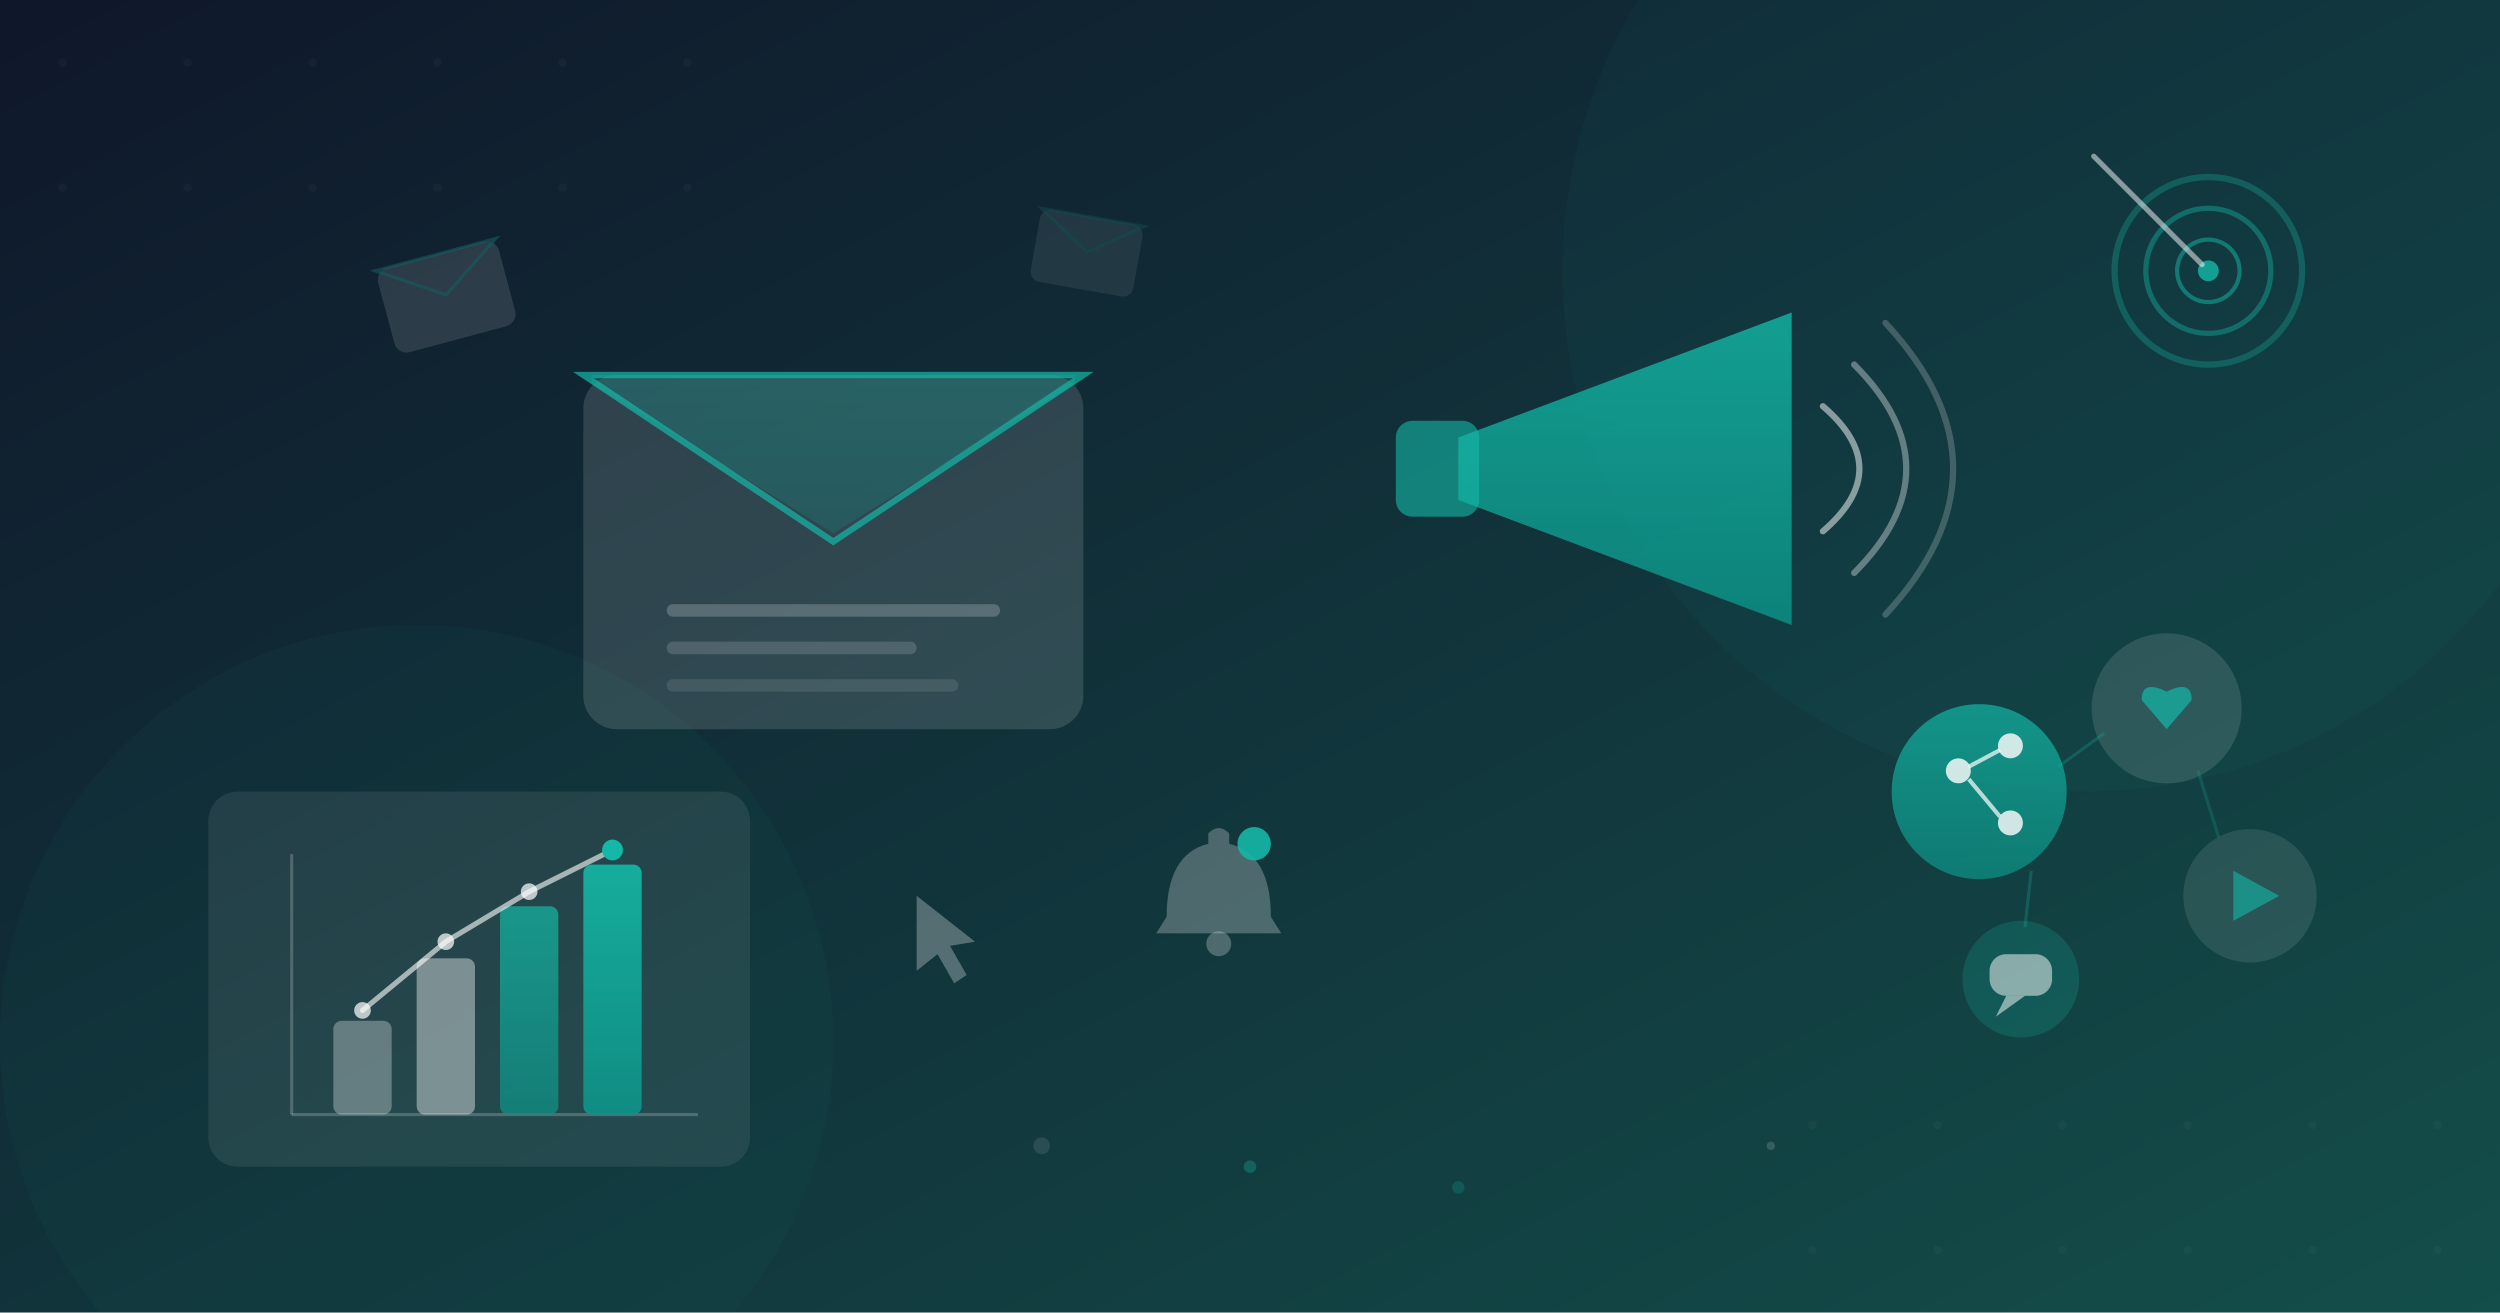
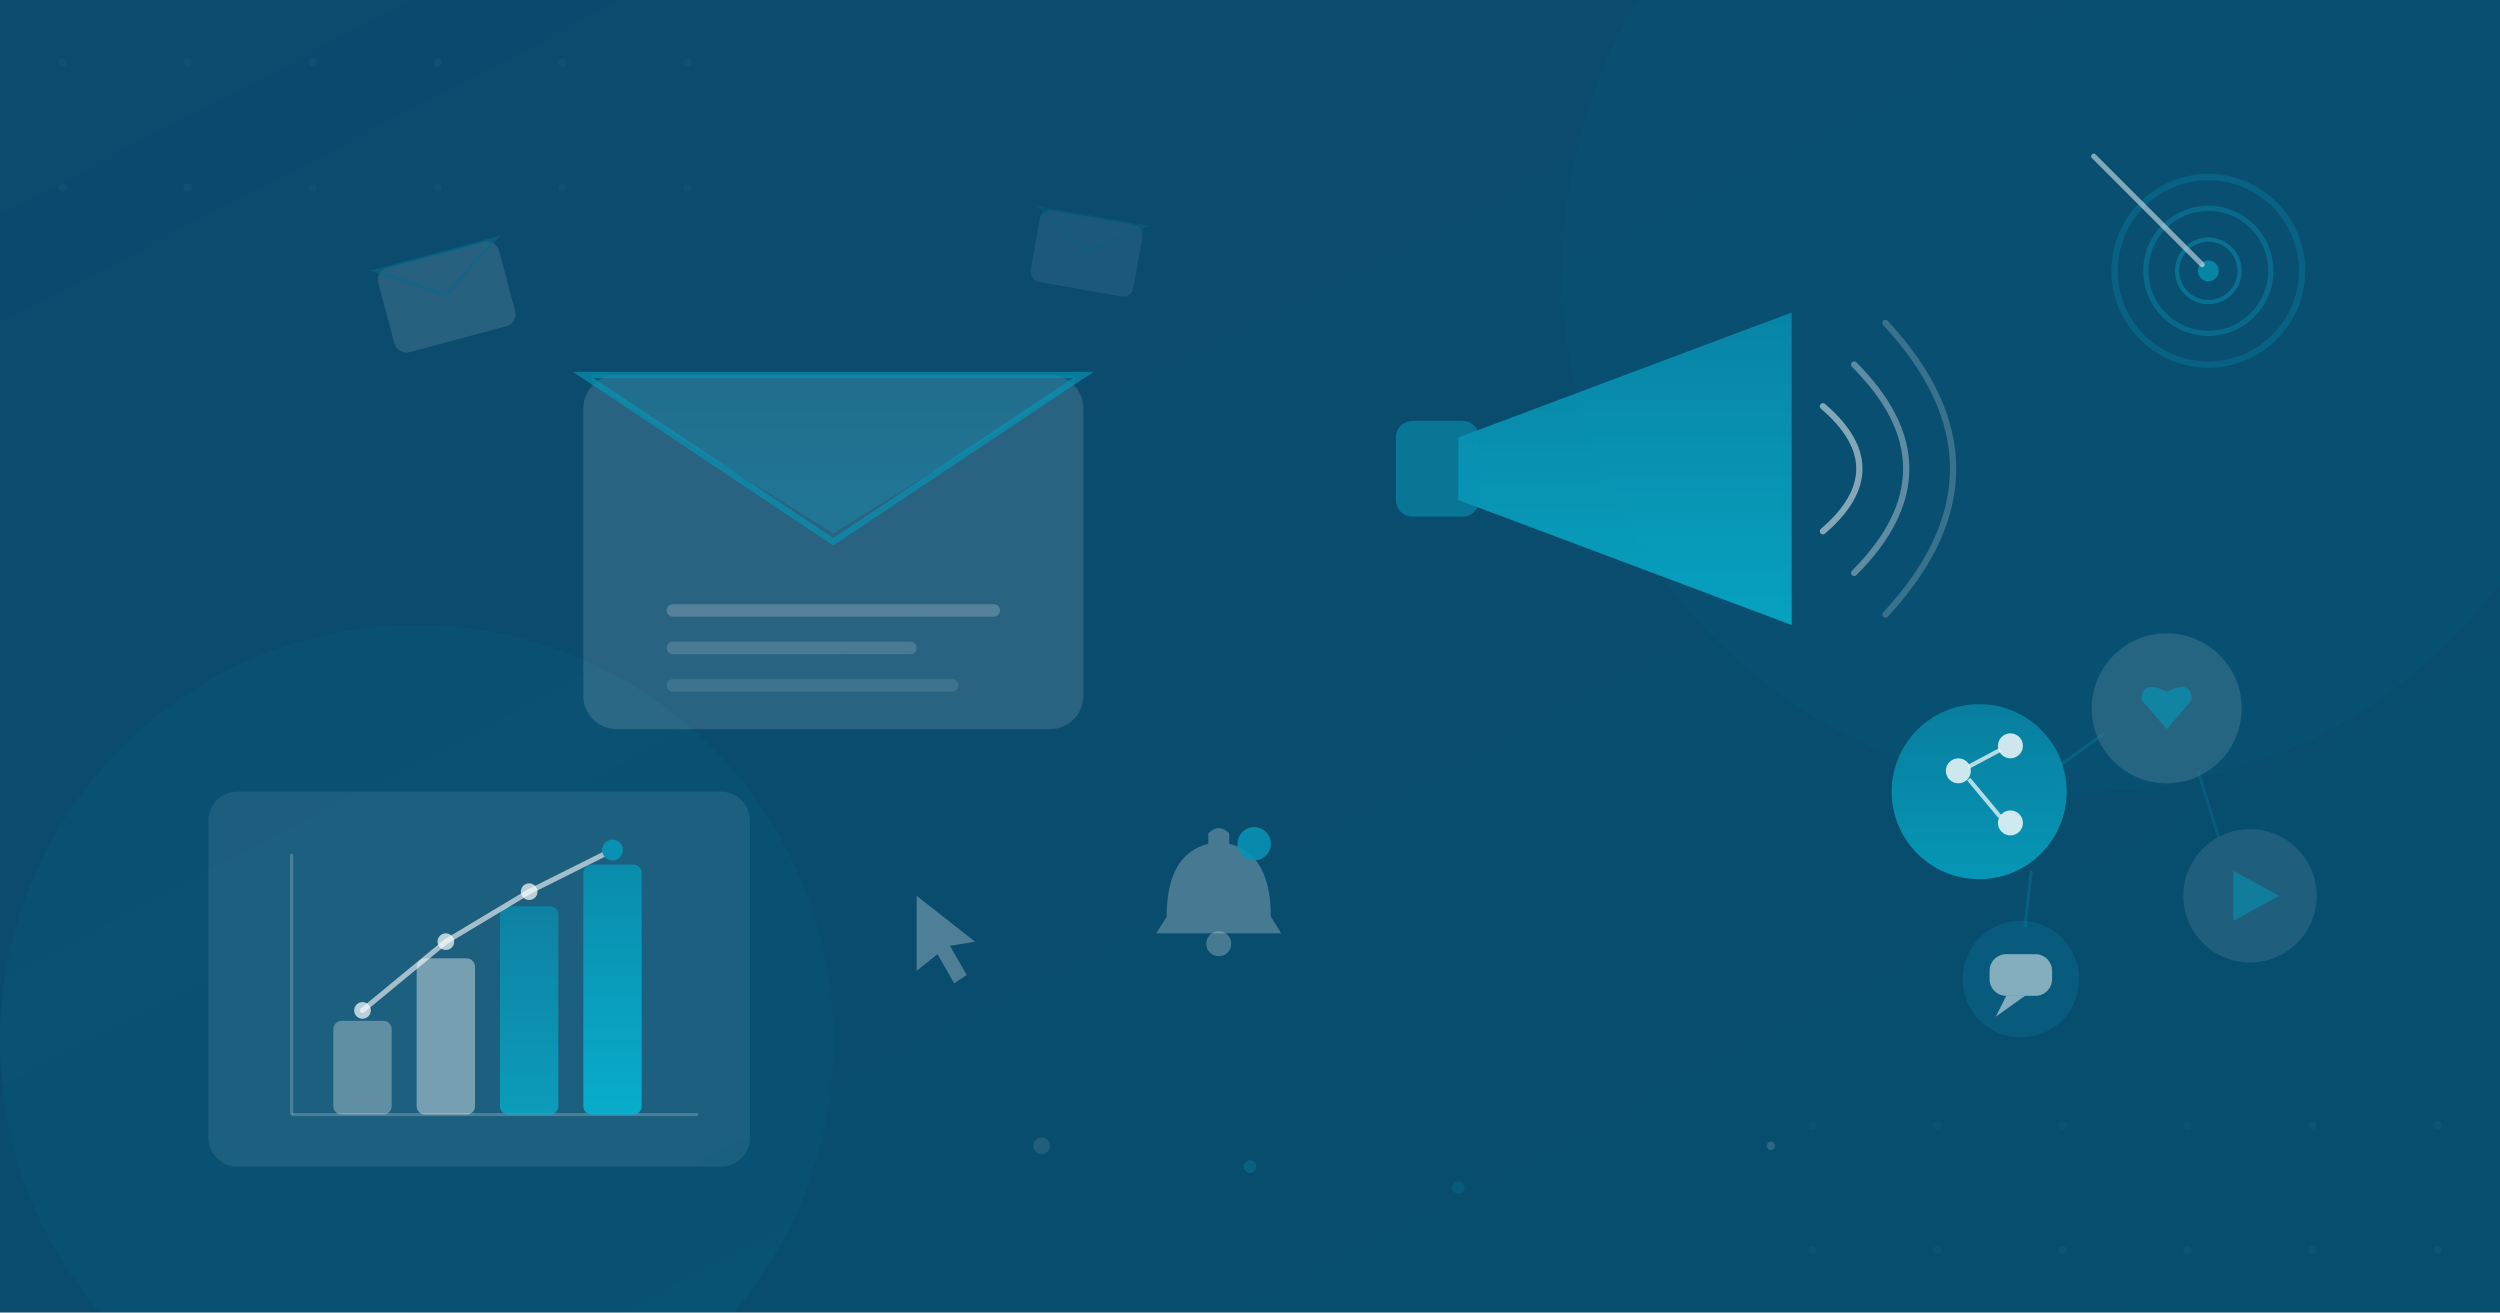
<svg xmlns="http://www.w3.org/2000/svg" viewBox="0 0 1200 630">
  <defs>
    <linearGradient id="bg" x1="0%" y1="0%" x2="100%" y2="100%">
-       <stop offset="0%" style="stop-color:#0f172a" />
-       <stop offset="100%" style="stop-color:#134e4a" />
+       <stop offset="0%" style="stop-color:#0c4a6e" />
+       <stop offset="100%" style="stop-color:#064e6e" />
    </linearGradient>
    <linearGradient id="tealGrad" x1="0%" y1="0%" x2="0%" y2="100%">
-       <stop offset="0%" style="stop-color:#14b8a6" />
-       <stop offset="100%" style="stop-color:#0d9488" />
+       <stop offset="0%" style="stop-color:#0891b2" />
+       <stop offset="100%" style="stop-color:#06b6d4" />
    </linearGradient>
    <linearGradient id="tealGradH" x1="0%" y1="0%" x2="100%" y2="0%">
-       <stop offset="0%" style="stop-color:#14b8a6" />
-       <stop offset="100%" style="stop-color:#0d9488" />
+       <stop offset="0%" style="stop-color:#0891b2" />
+       <stop offset="100%" style="stop-color:#06b6d4" />
    </linearGradient>
  </defs>
  <rect width="1200" height="630" fill="url(#bg)" />
  <g opacity="0.03" fill="#ffffff">
    <circle cx="30" cy="30" r="2" />
    <circle cx="90" cy="30" r="2" />
    <circle cx="150" cy="30" r="2" />
    <circle cx="210" cy="30" r="2" />
    <circle cx="270" cy="30" r="2" />
    <circle cx="330" cy="30" r="2" />
    <circle cx="30" cy="90" r="2" />
    <circle cx="90" cy="90" r="2" />
    <circle cx="150" cy="90" r="2" />
    <circle cx="210" cy="90" r="2" />
    <circle cx="270" cy="90" r="2" />
    <circle cx="330" cy="90" r="2" />
    <circle cx="870" cy="540" r="2" />
    <circle cx="930" cy="540" r="2" />
    <circle cx="990" cy="540" r="2" />
    <circle cx="1050" cy="540" r="2" />
    <circle cx="1110" cy="540" r="2" />
    <circle cx="1170" cy="540" r="2" />
    <circle cx="870" cy="600" r="2" />
    <circle cx="930" cy="600" r="2" />
    <circle cx="990" cy="600" r="2" />
    <circle cx="1050" cy="600" r="2" />
    <circle cx="1110" cy="600" r="2" />
    <circle cx="1170" cy="600" r="2" />
  </g>
-   <circle cx="200" cy="500" r="200" fill="#0d9488" opacity="0.05" />
-   <circle cx="1000" cy="130" r="250" fill="#14b8a6" opacity="0.04" />
+   <circle cx="200" cy="500" r="200" fill="#06b6d4" opacity="0.05" />
+   <circle cx="1000" cy="130" r="250" fill="#0891b2" opacity="0.04" />
  <g transform="translate(280, 180)">
    <rect x="0" y="0" width="240" height="170" rx="16" fill="#ffffff" opacity="0.13" />
-     <polygon points="0,0 120,80 240,0" fill="none" stroke="#14b8a6" stroke-width="3" opacity="0.7" />
+     <polygon points="0,0 120,80 240,0" fill="none" stroke="#0891b2" stroke-width="3" opacity="0.7" />
    <polygon points="4,4 120,76 236,4 236,0 4,0" fill="url(#tealGrad)" opacity="0.25" />
    <rect x="40" y="110" width="160" height="6" rx="3" fill="#ffffff" opacity="0.2" />
    <rect x="40" y="128" width="120" height="6" rx="3" fill="#ffffff" opacity="0.15" />
    <rect x="40" y="146" width="140" height="6" rx="3" fill="#ffffff" opacity="0.1" />
  </g>
  <g transform="translate(180, 130) rotate(-15)" opacity="0.4">
    <rect x="0" y="0" width="60" height="42" rx="6" fill="#ffffff" opacity="0.3" />
-     <polygon points="0,0 30,20 60,0" fill="none" stroke="#14b8a6" stroke-width="1.5" opacity="0.6" />
+     <polygon points="0,0 30,20 60,0" fill="none" stroke="#0891b2" stroke-width="1.5" opacity="0.6" />
  </g>
  <g transform="translate(500, 100) rotate(10)" opacity="0.25">
    <rect x="0" y="0" width="50" height="35" rx="5" fill="#ffffff" opacity="0.3" />
-     <polygon points="0,0 25,17 50,0" fill="none" stroke="#14b8a6" stroke-width="1.5" opacity="0.5" />
+     <polygon points="0,0 25,17 50,0" fill="none" stroke="#0891b2" stroke-width="1.5" opacity="0.5" />
  </g>
  <g transform="translate(700, 150)">
    <polygon points="0,60 160,0 160,150 0,90" fill="url(#tealGrad)" opacity="0.8" />
-     <rect x="-30" y="52" width="40" height="46" rx="8" fill="#14b8a6" opacity="0.6" />
+     <rect x="-30" y="52" width="40" height="46" rx="8" fill="#0891b2" opacity="0.6" />
    <path d="M 175,45 Q 210,75 175,105" fill="none" stroke="#ffffff" stroke-width="3" stroke-linecap="round" opacity="0.5" />
    <path d="M 190,25 Q 240,75 190,125" fill="none" stroke="#ffffff" stroke-width="3" stroke-linecap="round" opacity="0.35" />
    <path d="M 205,5 Q 270,75 205,145" fill="none" stroke="#ffffff" stroke-width="3" stroke-linecap="round" opacity="0.2" />
  </g>
  <g transform="translate(100, 380)">
    <rect x="0" y="0" width="260" height="180" rx="14" fill="#ffffff" opacity="0.08" />
    <line x1="40" y1="155" x2="235" y2="155" stroke="#ffffff" stroke-width="1.5" opacity="0.2" />
    <line x1="40" y1="30" x2="40" y2="155" stroke="#ffffff" stroke-width="1.5" opacity="0.2" />
    <rect x="60" y="110" width="28" height="45" rx="4" fill="#ffffff" opacity="0.3" />
    <rect x="100" y="80" width="28" height="75" rx="4" fill="#ffffff" opacity="0.4" />
    <rect x="140" y="55" width="28" height="100" rx="4" fill="url(#tealGrad)" opacity="0.7" />
    <rect x="180" y="35" width="28" height="120" rx="4" fill="url(#tealGrad)" opacity="0.9" />
    <polyline points="74,105 114,72 154,48 194,28" fill="none" stroke="#ffffff" stroke-width="2.5" stroke-linecap="round" stroke-linejoin="round" opacity="0.6" />
    <circle cx="74" cy="105" r="4" fill="#ffffff" opacity="0.7" />
    <circle cx="114" cy="72" r="4" fill="#ffffff" opacity="0.7" />
    <circle cx="154" cy="48" r="4" fill="#ffffff" opacity="0.7" />
-     <circle cx="194" cy="28" r="5" fill="#14b8a6" />
+     <circle cx="194" cy="28" r="5" fill="#0891b2" />
  </g>
  <circle cx="950" cy="380" r="42" fill="url(#tealGrad)" opacity="0.7" />
  <circle cx="940" cy="370" r="6" fill="#ffffff" opacity="0.8" />
  <circle cx="965" cy="358" r="6" fill="#ffffff" opacity="0.8" />
  <circle cx="965" cy="395" r="6" fill="#ffffff" opacity="0.8" />
  <line x1="945" y1="368" x2="960" y2="360" stroke="#ffffff" stroke-width="2" opacity="0.7" />
  <line x1="945" y1="374" x2="960" y2="392" stroke="#ffffff" stroke-width="2" opacity="0.7" />
  <circle cx="1040" cy="340" r="36" fill="#ffffff" opacity="0.12" />
-   <path d="M 1028,336 Q 1028,326 1040,332 Q 1052,326 1052,336 L 1040,350 Z" fill="#14b8a6" opacity="0.7" />
+   <path d="M 1028,336 Q 1028,326 1040,332 Q 1052,326 1052,336 L 1040,350 Z" fill="#0891b2" opacity="0.7" />
  <circle cx="1080" cy="430" r="32" fill="#ffffff" opacity="0.1" />
-   <polygon points="1072,418 1072,442 1094,430" fill="#14b8a6" opacity="0.6" />
-   <circle cx="970" cy="470" r="28" fill="#14b8a6" opacity="0.2" />
+   <polygon points="1072,418 1072,442 1094,430" fill="#0891b2" opacity="0.6" />
+   <circle cx="970" cy="470" r="28" fill="#0891b2" opacity="0.2" />
  <rect x="955" y="458" width="30" height="20" rx="8" fill="#ffffff" opacity="0.5" />
  <polygon points="963,478 958,488 972,478" fill="#ffffff" opacity="0.5" />
-   <line x1="988" y1="368" x2="1010" y2="352" stroke="#14b8a6" stroke-width="1.5" opacity="0.25" />
-   <line x1="975" y1="418" x2="972" y2="445" stroke="#14b8a6" stroke-width="1.5" opacity="0.25" />
-   <line x1="1055" y1="370" x2="1065" y2="402" stroke="#14b8a6" stroke-width="1.5" opacity="0.2" />
+   <line x1="988" y1="368" x2="1010" y2="352" stroke="#0891b2" stroke-width="1.5" opacity="0.25" />
+   <line x1="975" y1="418" x2="972" y2="445" stroke="#0891b2" stroke-width="1.5" opacity="0.25" />
+   <line x1="1055" y1="370" x2="1065" y2="402" stroke="#0891b2" stroke-width="1.5" opacity="0.2" />
  <g transform="translate(560, 400)">
    <path d="M 0,40 Q 0,10 20,5 L 20,0 Q 25,-5 30,0 L 30,5 Q 50,10 50,40 L 55,48 L -5,48 Z" fill="#ffffff" opacity="0.25" />
    <circle cx="25" cy="53" r="6" fill="#ffffff" opacity="0.25" />
-     <circle cx="42" cy="5" r="8" fill="#14b8a6" opacity="0.9" />
+     <circle cx="42" cy="5" r="8" fill="#0891b2" opacity="0.9" />
  </g>
  <g transform="translate(440, 430)" opacity="0.4">
    <polygon points="0,0 0,36 10,28 18,42 24,38 16,24 28,22" fill="#ffffff" opacity="0.7" />
  </g>
  <g transform="translate(1060, 130)">
-     <circle cx="0" cy="0" r="45" fill="none" stroke="#14b8a6" stroke-width="3" opacity="0.3" />
-     <circle cx="0" cy="0" r="30" fill="none" stroke="#14b8a6" stroke-width="2.5" opacity="0.4" />
-     <circle cx="0" cy="0" r="15" fill="none" stroke="#14b8a6" stroke-width="2" opacity="0.5" />
-     <circle cx="0" cy="0" r="5" fill="#14b8a6" opacity="0.8" />
+     <circle cx="0" cy="0" r="45" fill="none" stroke="#0891b2" stroke-width="3" opacity="0.3" />
+     <circle cx="0" cy="0" r="30" fill="none" stroke="#0891b2" stroke-width="2.5" opacity="0.4" />
+     <circle cx="0" cy="0" r="15" fill="none" stroke="#0891b2" stroke-width="2" opacity="0.5" />
+     <circle cx="0" cy="0" r="5" fill="#0891b2" opacity="0.8" />
    <line x1="-55" y1="-55" x2="-3" y2="-3" stroke="#ffffff" stroke-width="2.5" stroke-linecap="round" opacity="0.5" />
    <polygon points="-3,-3 -12,2 -2,12" fill="#ffffff" opacity="0.0" />
  </g>
-   <circle cx="600" cy="560" r="3" fill="#14b8a6" opacity="0.3" />
+   <circle cx="600" cy="560" r="3" fill="#0891b2" opacity="0.3" />
  <circle cx="500" cy="550" r="4" fill="#ffffff" opacity="0.1" />
-   <circle cx="700" cy="570" r="3" fill="#14b8a6" opacity="0.2" />
+   <circle cx="700" cy="570" r="3" fill="#0891b2" opacity="0.2" />
  <circle cx="850" cy="550" r="2" fill="#ffffff" opacity="0.15" />
</svg>
